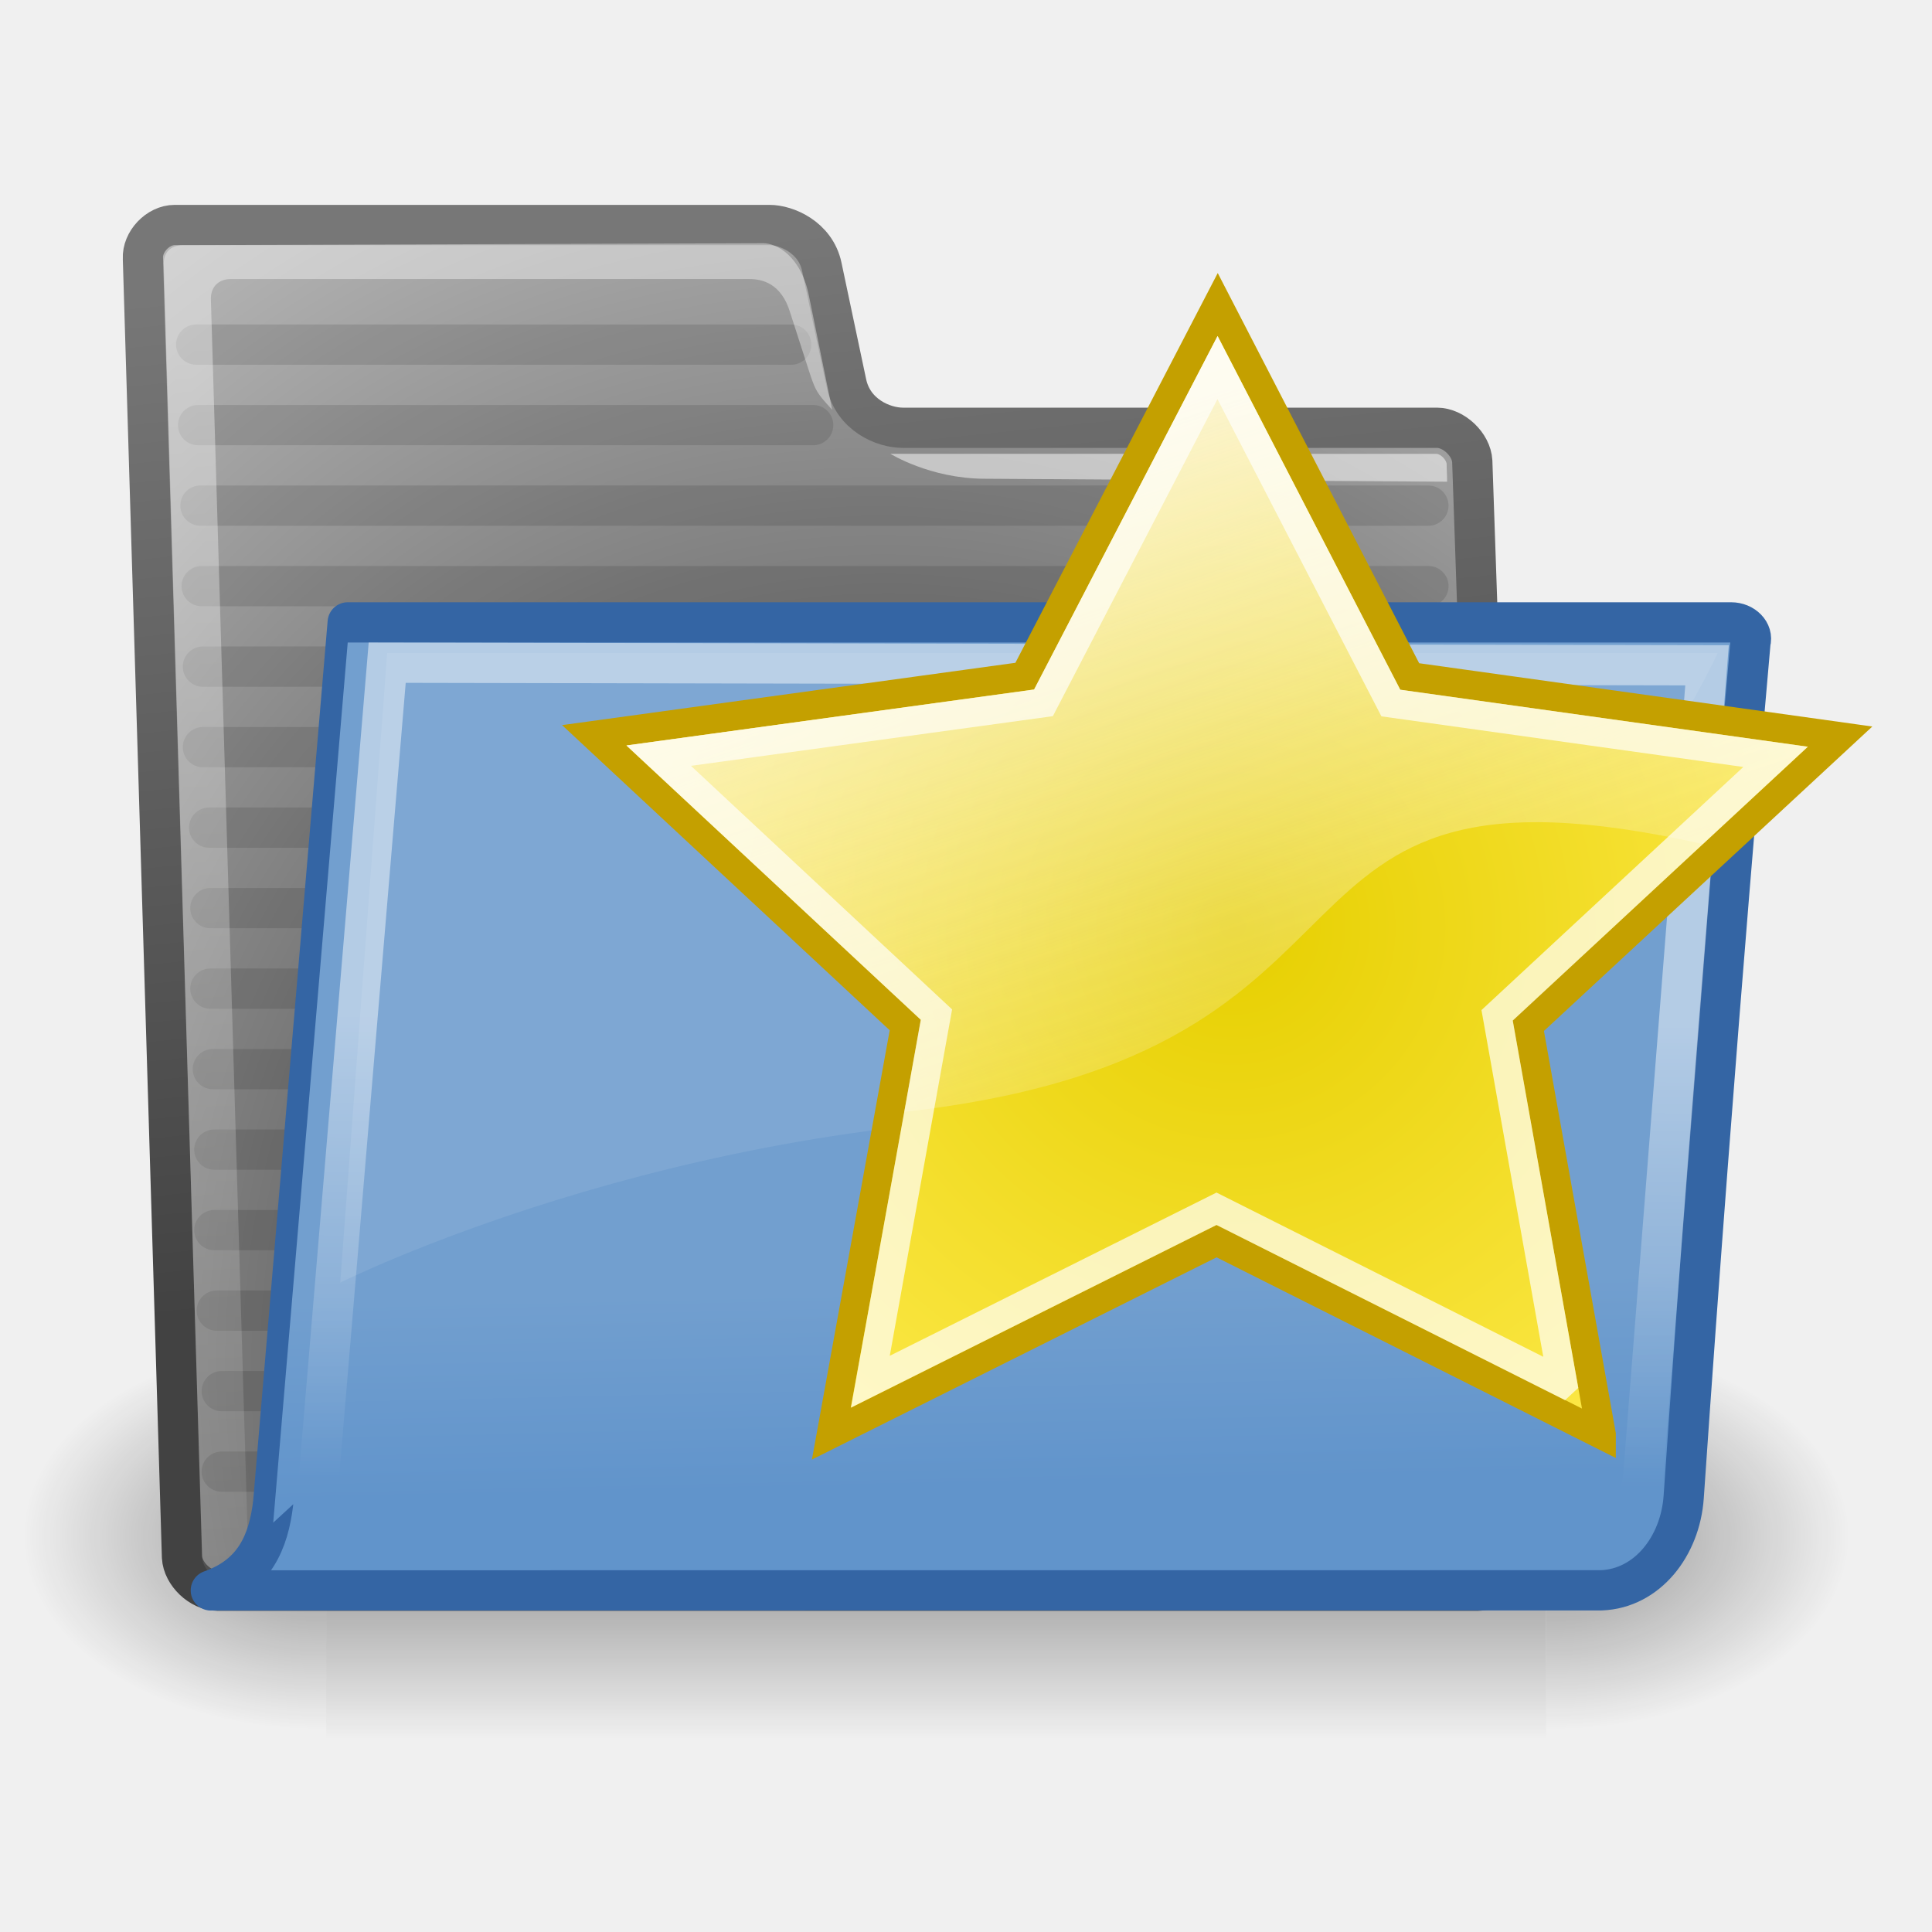
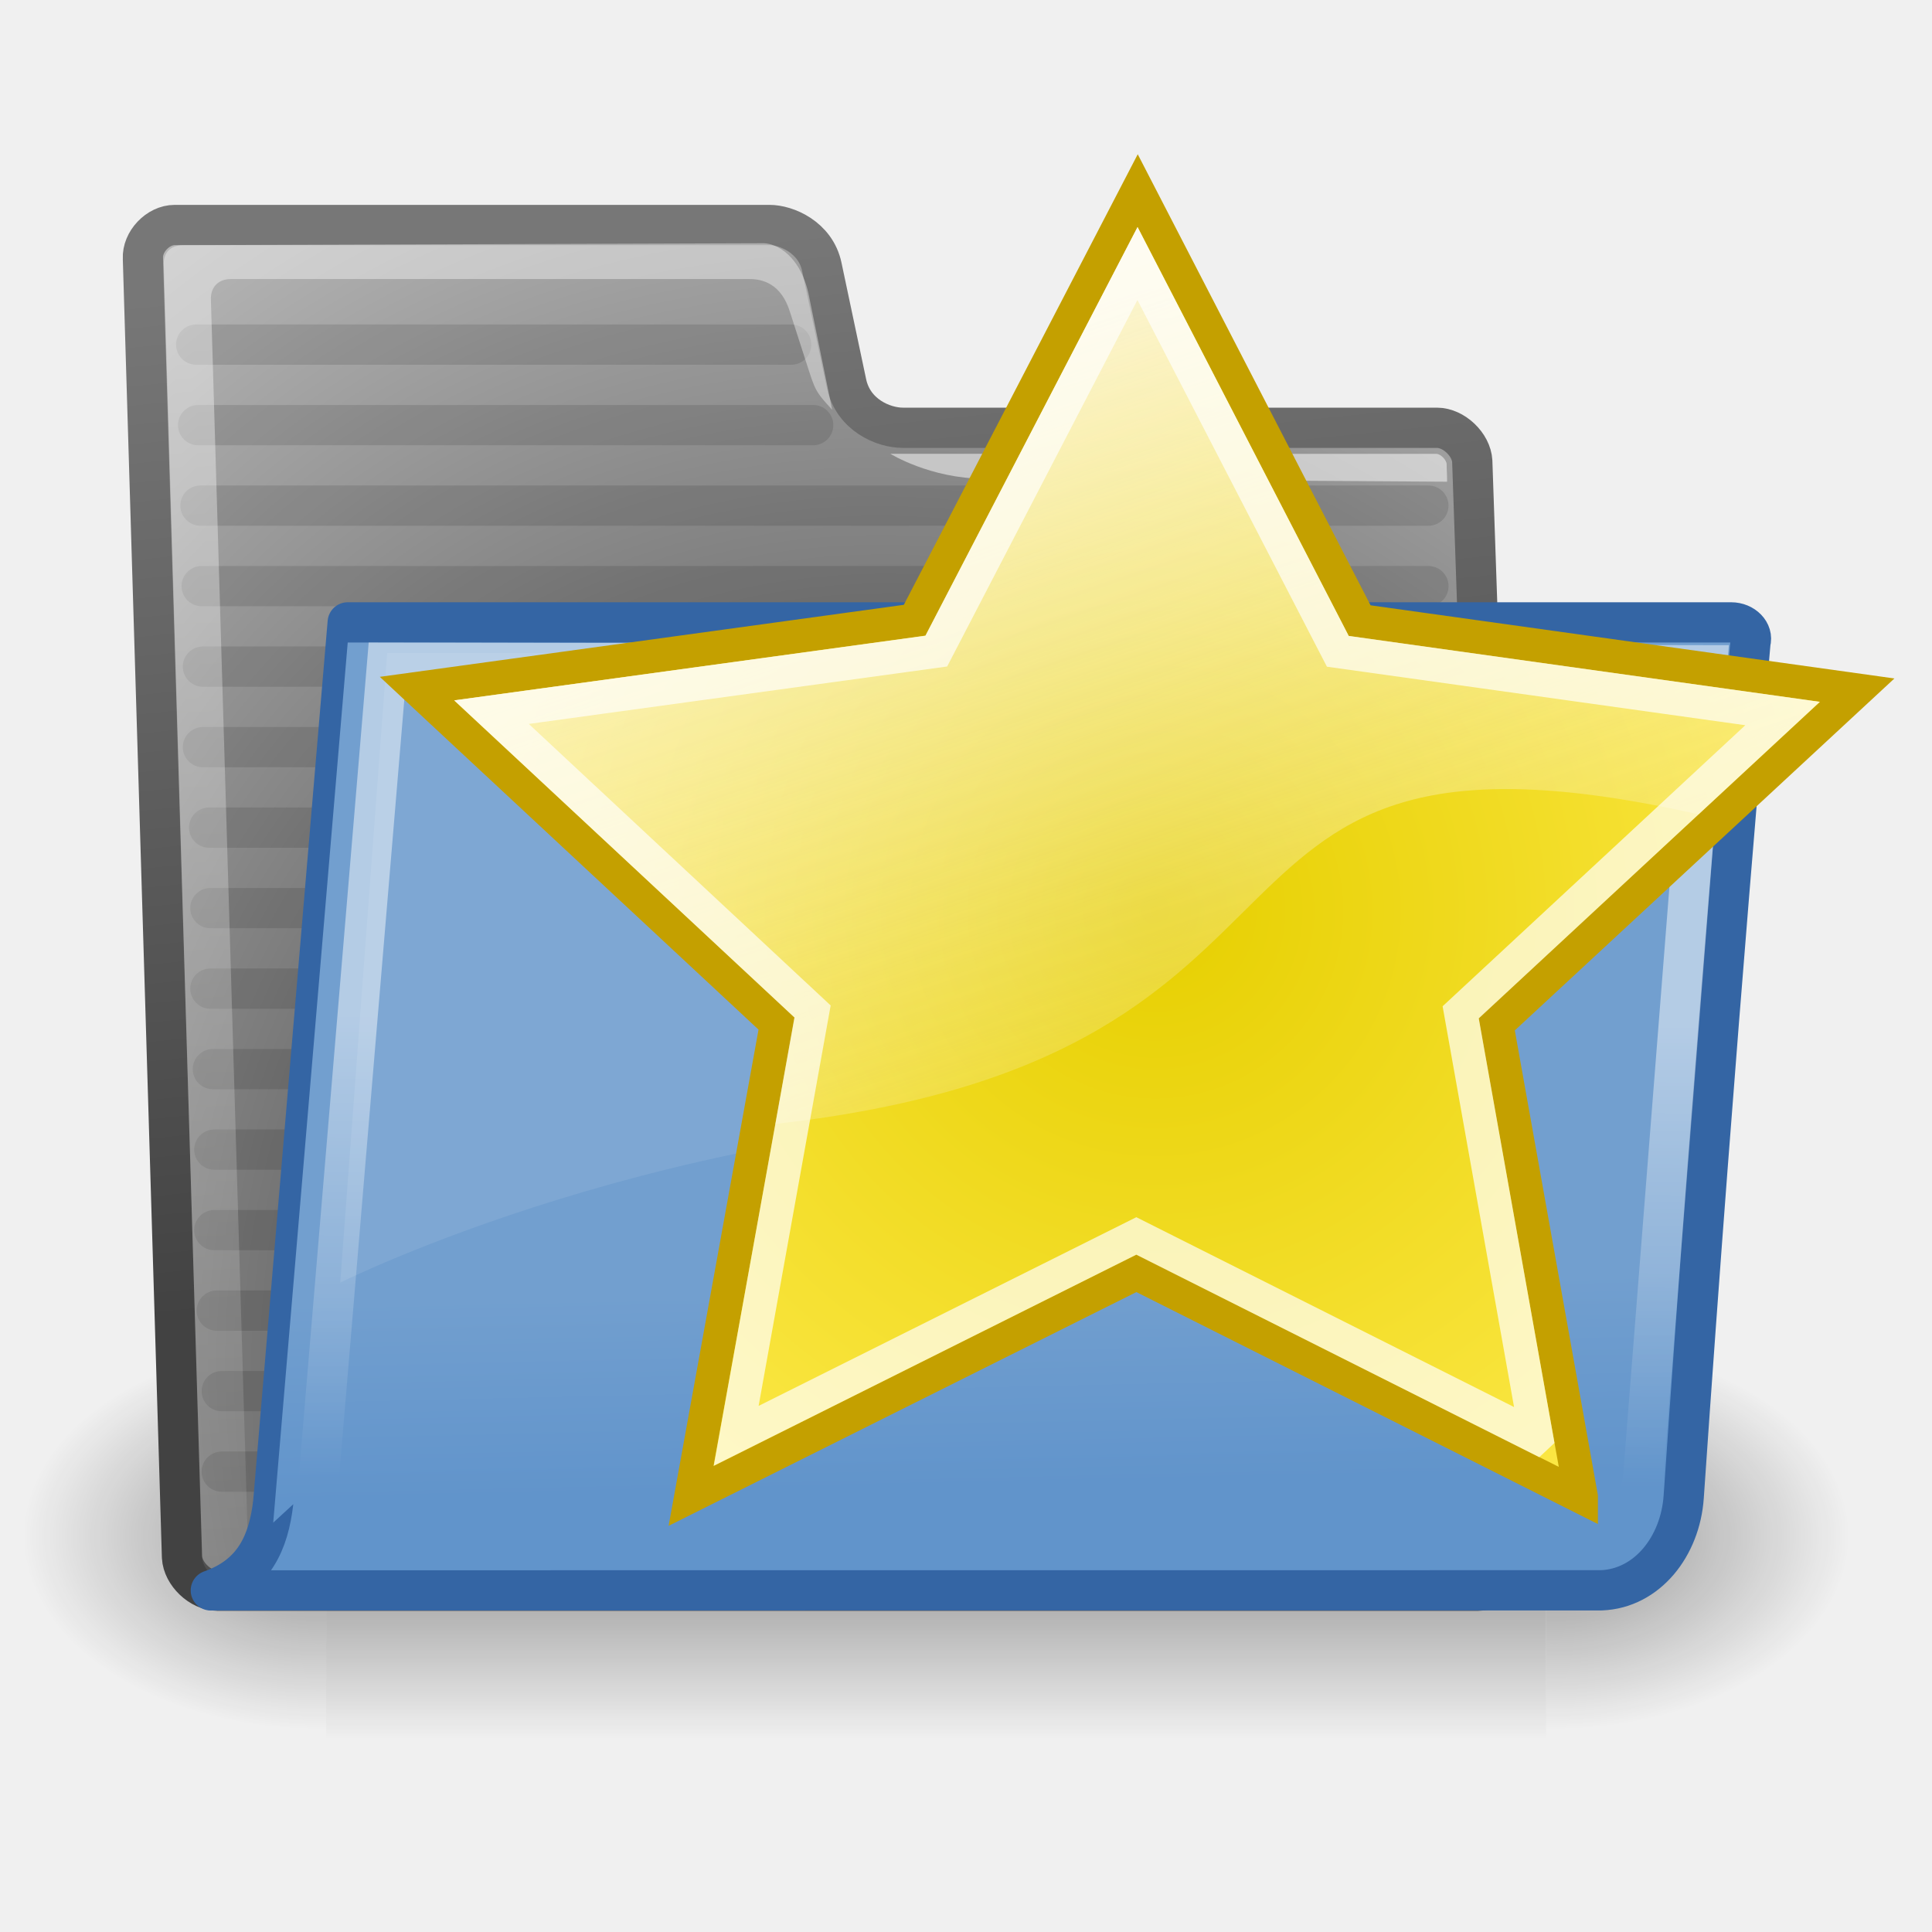
<svg xmlns="http://www.w3.org/2000/svg" xmlns:xlink="http://www.w3.org/1999/xlink" width="48" height="48" version="1.0" id="svg37">
  <defs id="defs15">
    <radialGradient id="b" cx="605.71" cy="486.65" r="117.14" gradientTransform="matrix(-2.7744 0 0 1.9697 112.76 -872.89)" gradientUnits="userSpaceOnUse" xlink:href="#a" />
    <linearGradient id="a">
      <stop offset="0" id="stop1" />
      <stop stop-opacity="0" offset="1" id="stop2" />
    </linearGradient>
    <radialGradient id="c" cx="605.71" cy="486.65" r="117.14" gradientTransform="matrix(2.7744 0 0 1.9697 -1891.6 -872.89)" gradientUnits="userSpaceOnUse" xlink:href="#a" />
    <linearGradient id="f" x1="302.86" x2="302.86" y1="366.65" y2="609.51" gradientTransform="matrix(2.7744 0 0 1.9697 -1892.2 -872.89)" gradientUnits="userSpaceOnUse">
      <stop stop-opacity="0" offset="0" id="stop3" />
      <stop offset=".5" id="stop4" />
      <stop stop-opacity="0" offset="1" id="stop5" />
    </linearGradient>
    <radialGradient id="d" cx="20.706" cy="37.518" r="30.905" gradientTransform="matrix(1.055 -.027345 .1777 1.1909 -3.5722 -7.1253)" gradientUnits="userSpaceOnUse">
      <stop stop-color="#202020" offset="0" id="stop6" />
      <stop stop-color="#b9b9b9" offset="1" id="stop7" />
    </radialGradient>
    <linearGradient id="g" x1="6.23" x2="9.898" y1="13.773" y2="66.834" gradientTransform="matrix(1.5168 0 0 .70898 -.87957 -1.3182)" gradientUnits="userSpaceOnUse">
      <stop stop-color="#fff" stop-opacity=".876" offset="0" id="stop8" />
      <stop stop-color="#fffffe" stop-opacity="0" offset="1" id="stop9" />
    </linearGradient>
    <linearGradient id="h" x1="13.036" x2="12.854" y1="32.567" y2="46.689" gradientTransform="matrix(1.3175 0 0 .81626 -.87957 -1.3182)" gradientUnits="userSpaceOnUse">
      <stop stop-color="#fff" offset="0" id="stop10" />
      <stop stop-color="#fff" stop-opacity="0" offset="1" id="stop11" />
    </linearGradient>
    <linearGradient id="i" x1="18.113" x2="15.515" y1="31.368" y2="6.18" gradientUnits="userSpaceOnUse">
      <stop stop-color="#424242" offset="0" id="stop12" />
      <stop stop-color="#777" offset="1" id="stop13" />
    </linearGradient>
    <linearGradient id="e" x1="22.176" x2="22.065" y1="36.988" y2="32.05" gradientUnits="userSpaceOnUse">
      <stop stop-color="#6194cb" offset="0" id="stop14" />
      <stop stop-color="#729fcf" offset="1" id="stop15" />
    </linearGradient>
    <radialGradient id="b-9" cx="24" cy="22" r="22" gradientTransform="matrix(0.7198126,-0.1439625,0.1439625,0.7198126,10.79552,9.153026)" gradientUnits="userSpaceOnUse">
      <stop stop-color="#e6cf00" offset="0" id="stop3-9" />
      <stop stop-color="#fde94a" offset="1" id="stop4-1" />
    </radialGradient>
    <linearGradient id="c-7" x1="14.66" x2="24.031" y1="7.024" y2="34.826" gradientUnits="userSpaceOnUse" gradientTransform="matrix(0.7198126,0,0,0.7198126,13.53081,4.2583)">
      <stop stop-color="#fcf9fb" offset="0" id="stop1-2" />
      <stop stop-color="#fcf9fb" stop-opacity="0" offset="1" id="stop2-3" />
    </linearGradient>
  </defs>
  <g id="layer1">
    <g id="g39">
      <g transform="matrix(0.022624,0,0,0.020868,43.383,36.37)" id="g16">
        <rect x="-1559.3" y="-150.7" width="1339.6" height="478.36" fill="url(#f)" opacity=".402" id="rect15" />
        <path d="m-219.62-150.68v478.33c142.88 0.9 345.4-107.17 345.4-239.2 0-132.02-159.44-239.13-345.4-239.13z" fill="url(#c)" opacity=".402" id="path15" />
        <path d="m-1559.3-150.68v478.33c-142.8 0.9-345.4-107.17-345.4-239.2 0-132.02 159.5-239.13 345.4-239.13z" fill="url(#b)" opacity=".402" id="path16" />
      </g>
      <path d="m4.522 38.687c0.022 0.417 0.46 0.833 0.876 0.833h31.327c0.416 0 0.811-0.416 0.789-0.833l-0.936-27.226c-0.022-0.417-0.46-0.833-0.877-0.833h-13.27c-0.486 0-1.235-0.316-1.402-1.107l-0.612-2.893c-0.155-0.736-0.882-1.038-1.298-1.038h-14.779c-0.416 0-0.811 0.416-0.789 0.833l0.971 32.264z" fill="url(#d)" stroke="url(#i)" stroke-linecap="round" stroke-linejoin="round" id="path17" />
      <path d="m5.227 22.562h30.265" fill="#729fcf" opacity=".114" stroke="#000" stroke-linecap="round" stroke-linejoin="round" id="path18" />
      <path d="m5.042 18.562h30.447" fill="#729fcf" opacity=".114" stroke="#000" stroke-linecap="round" stroke-linejoin="round" id="path19" />
      <path d="m4.981 12.562h30.507" fill="#729fcf" opacity=".114" stroke="#000" stroke-linecap="round" stroke-linejoin="round" id="path20" />
      <path d="m5.386 32.562h30.109" fill="#729fcf" opacity=".114" stroke="#000" stroke-linecap="round" stroke-linejoin="round" id="path21" />
      <path d="m5.509 34.562h29.988" fill="#729fcf" opacity=".114" stroke="#000" stroke-linecap="round" stroke-linejoin="round" id="path22" />
      <path d="m5.042 16.562h30.447" fill="#729fcf" opacity=".114" stroke="#000" stroke-linecap="round" stroke-linejoin="round" id="path23" />
      <path d="m5.011 14.562h30.478" fill="#729fcf" opacity=".114" stroke="#000" stroke-linecap="round" stroke-linejoin="round" id="path24" />
      <path d="m4.922 10.562h15.281" fill="#729fcf" opacity=".114" stroke="#000" stroke-linecap="round" stroke-linejoin="round" id="path25" />
      <path d="m4.874 8.562h14.783" fill="#729fcf" opacity=".114" stroke="#000" stroke-linecap="round" stroke-linejoin="round" id="path26" />
      <path d="m5.325 28.562h30.169" fill="#729fcf" opacity=".114" stroke="#000" stroke-linecap="round" stroke-linejoin="round" id="path27" />
      <path d="m5.288 26.562h30.205" fill="#729fcf" opacity=".114" stroke="#000" stroke-linecap="round" stroke-linejoin="round" id="path28" />
      <path d="m5.227 24.562h30.265" fill="#729fcf" opacity=".114" stroke="#000" stroke-linecap="round" stroke-linejoin="round" id="path29" />
      <path d="m5.196 20.562h30.296" fill="#729fcf" opacity=".114" stroke="#000" stroke-linecap="round" stroke-linejoin="round" id="path30" />
      <path d="m5.325 30.562h30.169" fill="#729fcf" opacity=".114" stroke="#000" stroke-linecap="round" stroke-linejoin="round" id="path31" />
      <path d="m5.509 36.562h29.988" fill="#729fcf" opacity=".114" stroke="#000" stroke-linecap="round" stroke-linejoin="round" id="path32" />
      <path d="m6.068 38.864c0.016 0.312-0.181 0.52-0.498 0.416-0.318-0.104-0.537-0.312-0.553-0.624l-0.948-32.065c-0.016-0.312 0.165-0.5 0.477-0.5l14.422-0.048c0.313 0 0.932 0.3 1.133 1.322l0.574 2.816c-0.427-0.466-0.419-0.48-0.638-1.157l-0.406-1.259c-0.219-0.728-0.698-0.832-1.01-0.832h-12.888c-0.312 0-0.509 0.208-0.493 0.52l0.938 31.515-0.11-0.104z" display="block" fill="url(#g)" opacity=".451" id="path33" />
      <g transform="matrix(1.0408,0,0.054493,1.0408,-8.6702,2.6706)" fill="#fff" fill-opacity=".757" id="g34">
        <path d="m42.417 8.515c5e-3 -0.097-0.128-0.247-0.235-0.247l-13.031-0.002s0.911 0.588 2.201 0.596l11.054 0.071c0.011-0.212 3e-3 -0.256 0.011-0.418z" fill="#fff" fill-opacity=".508" id="path34" />
      </g>
      <path d="m39.784 39.511c1.143-0.044 1.963-1.097 2.047-2.321 0.791-11.549 1.659-21.232 1.659-21.232 0.072-0.248-0.168-0.495-0.48-0.495h-34.371c-4e-4 0-1.851 21.867-1.851 21.867-0.115 0.982-0.466 1.804-1.55 2.183l34.546-2e-3z" display="block" fill="url(#e)" stroke="#3465a4" stroke-linejoin="round" id="path35" />
      <path d="m9.62 16.464 32.791 0.065-1.574 20.002c-0.084 1.071-0.45 1.428-1.872 1.428-1.872 0-28.678-0.032-31.395-0.032 0.234-0.321 0.334-0.989 0.335-1.005l1.715-20.458z" fill="none" opacity=".466" stroke="url(#h)" stroke-linecap="round" stroke-width="1px" id="path36" />
      <path d="m9.62 16.223-1.167 15.643s8.296-4.148 18.666-4.148 15.555-11.495 15.555-11.495h-33.055z" fill="#fff" fill-opacity=".089" fill-rule="evenodd" id="path37" />
    </g>
  </g>
  <g id="layer2">
-     <g id="g38" transform="translate(-0.6033968,1.508492)">
+     <g id="g38" transform="matrix(1.155968,0,0,1.155968,-7.403802,-2.265245)">
      <path d="m 40.388,34.131 -9.559,-4.804 -9.571,4.783 1.839,-10.151 -7.729,-7.199 10.696,-1.47 4.793,-9.232 4.771,9.242 10.692,1.493 -7.747,7.182 1.815,10.155 z" fill="url(#b)" stroke="#c4a000" id="path7" style="fill:url(#b-9);stroke-width:0.72" />
      <path d="m 26.295,15.625 4.558,-8.785 4.539,8.787 10.128,1.416 -2.606,2.419 c -11.832,-2.654 -6.806,5.197 -19.845,6.653 l 0.409,-2.289 -7.313,-6.813 10.128,-1.388 z" fill="url(#c)" opacity="0.8" id="path8" style="fill:url(#c-7);stroke-width:0.72" />
      <path d="m 39.425,32.844 -8.598,-4.321 -8.599,4.296 1.641,-9.12 -6.899,-6.434 9.558,-1.312 4.324,-8.328 4.306,8.333 9.558,1.337 -6.917,6.422 1.627,9.126 z" fill="none" opacity="0.69" stroke="#ffffff" id="path9" style="stroke-width:0.72" />
    </g>
  </g>
</svg>
